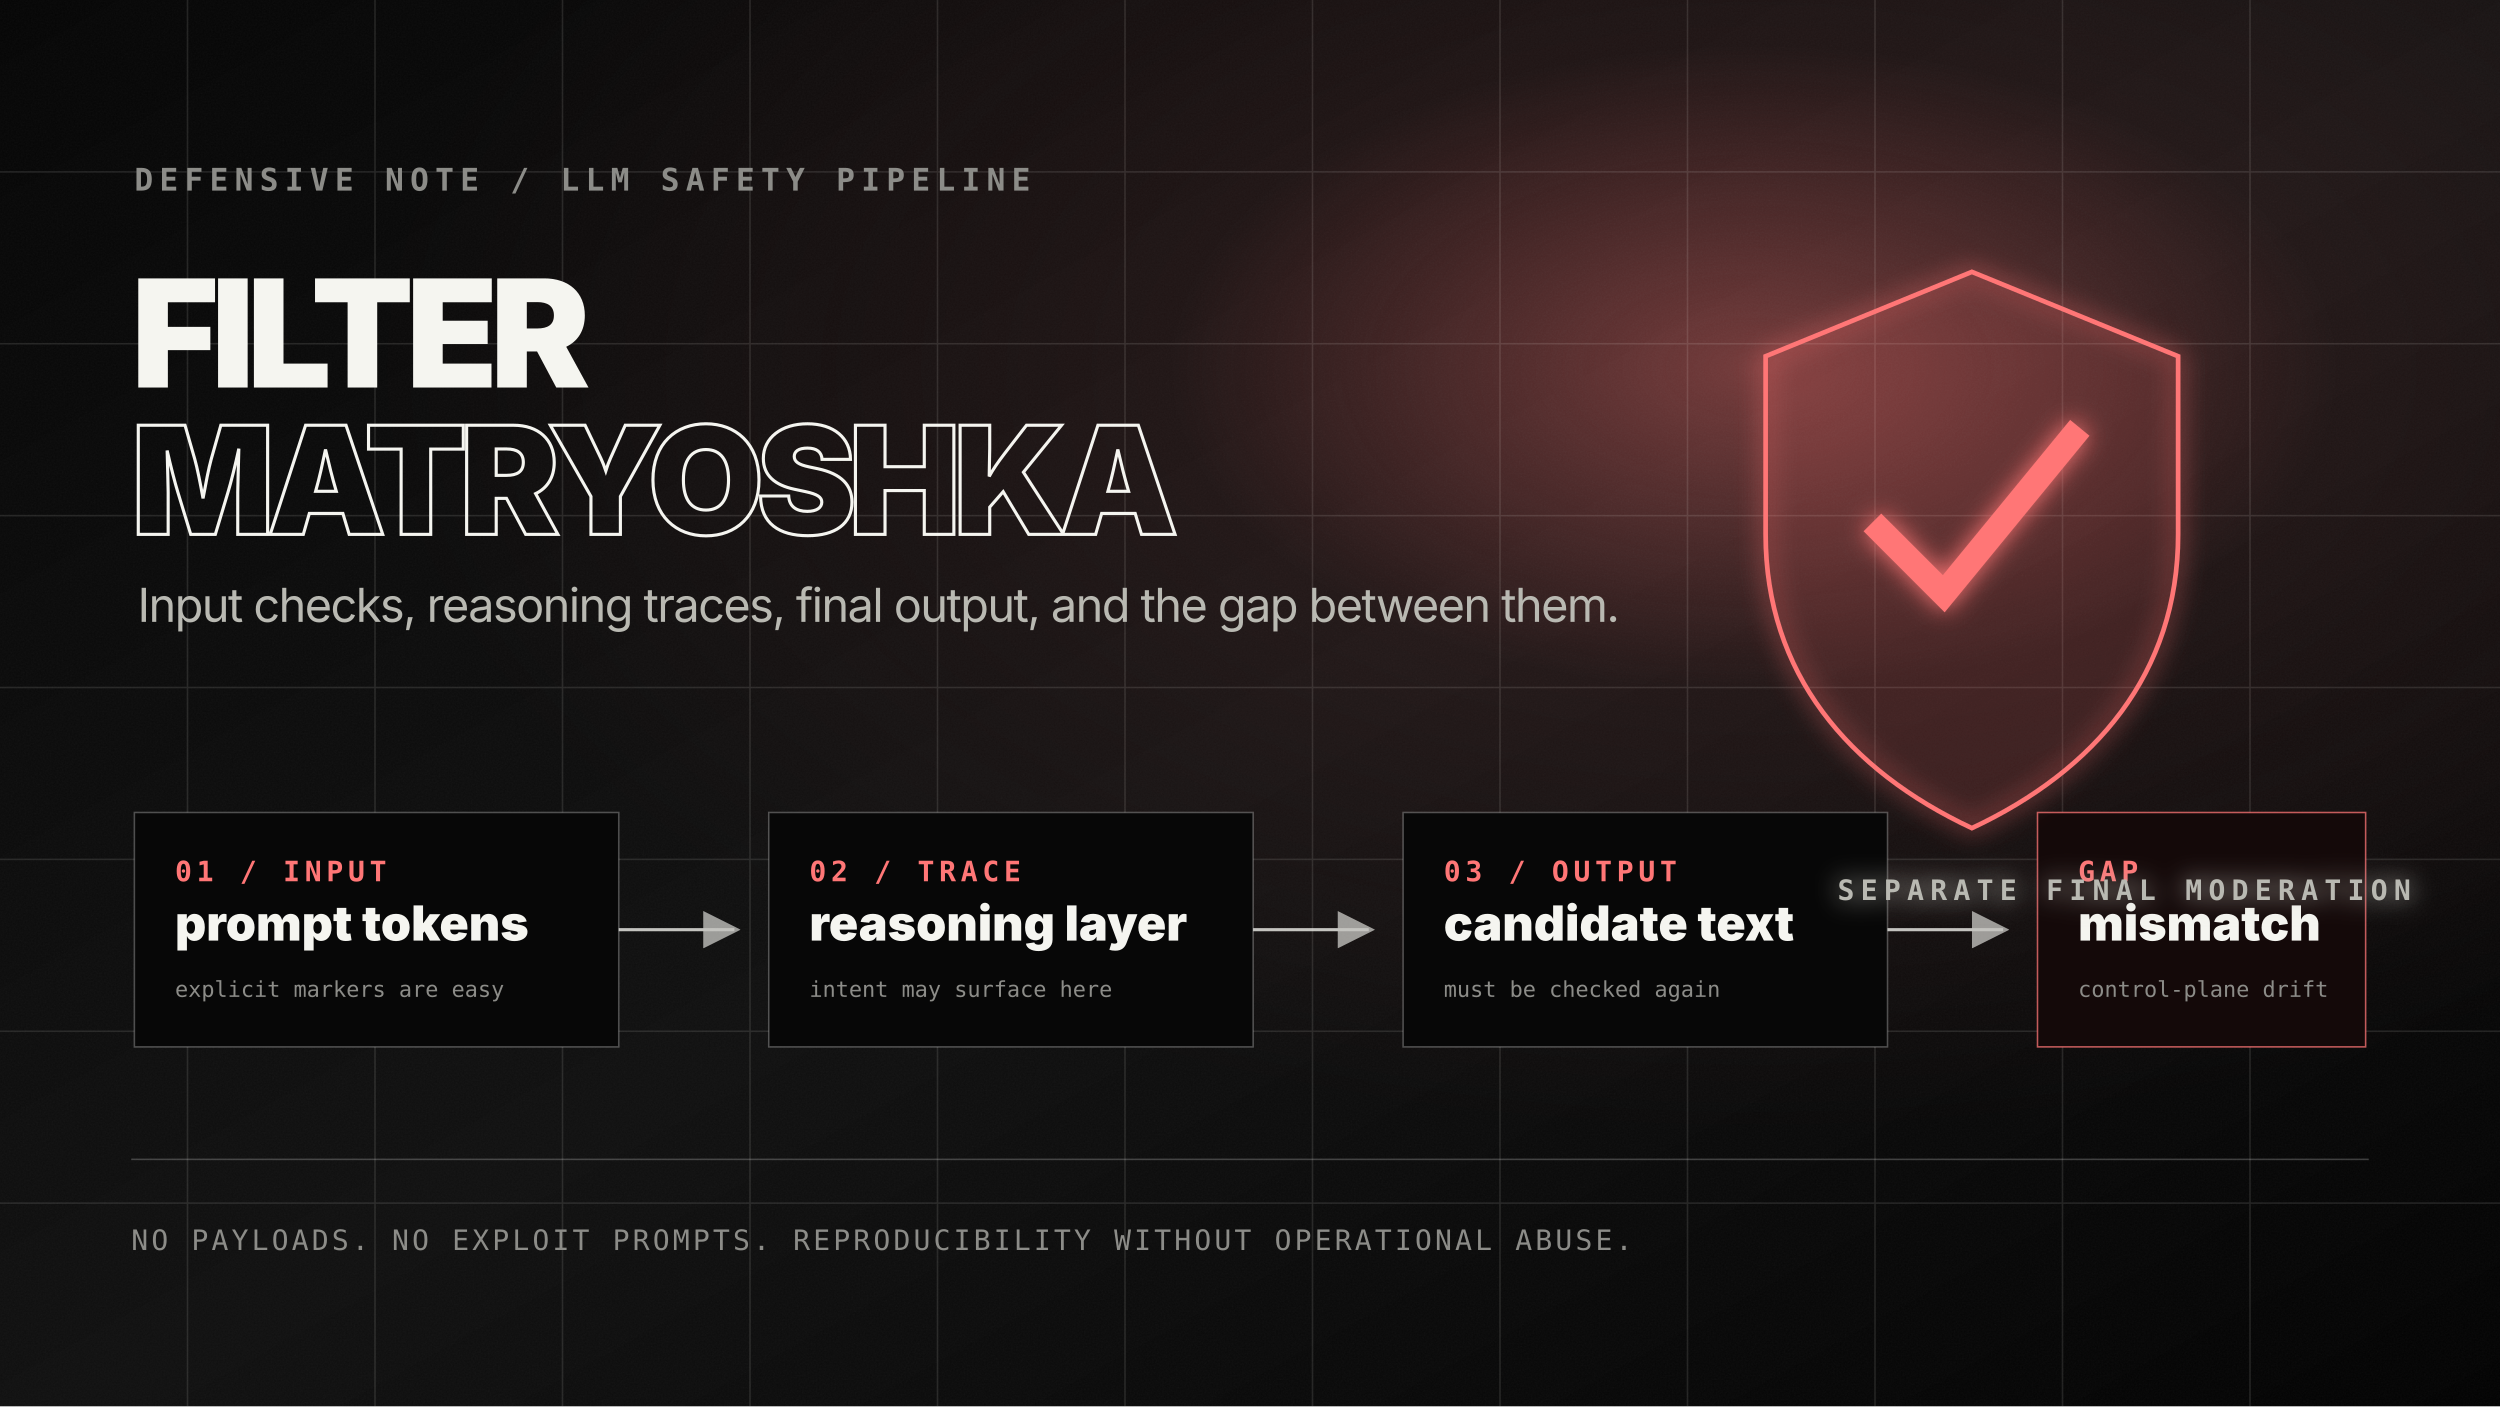
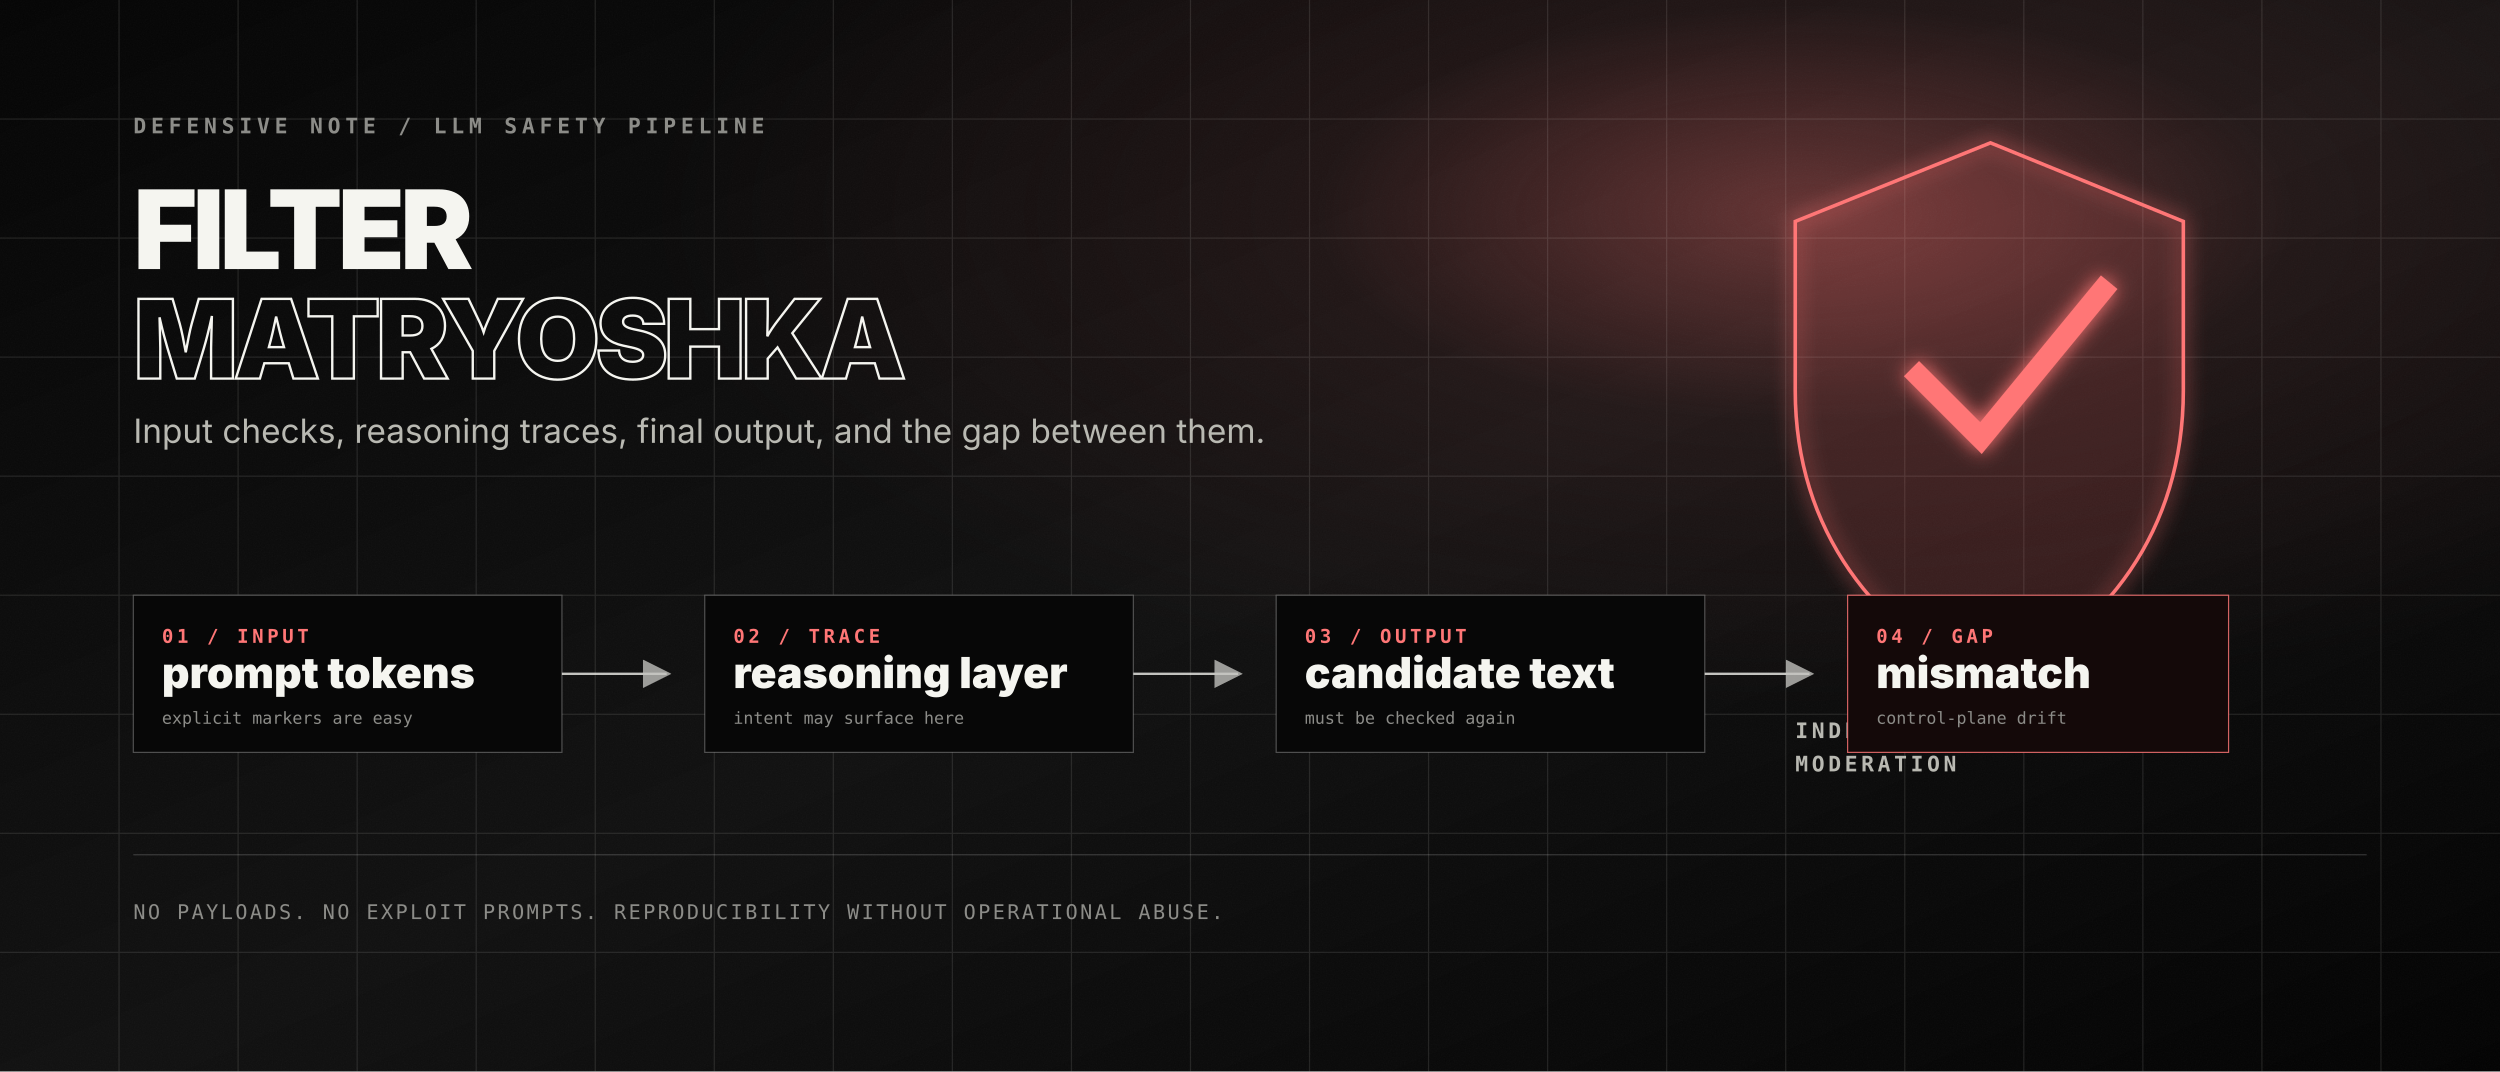
- <svg xmlns="http://www.w3.org/2000/svg" viewBox="0 0 1600 900" role="img" aria-labelledby="title desc">
+ <svg xmlns="http://www.w3.org/2000/svg" viewBox="0 0 2100 900" role="img" aria-labelledby="title desc">
  <defs>
    <linearGradient id="bg" x1="0" y1="0" x2="1" y2="1">
-       <stop offset="0" stop-color="#050505" />
+       <stop offset="0" stop-color="#040404" />
      <stop offset="0.52" stop-color="#101010" />
      <stop offset="1" stop-color="#020202" />
    </linearGradient>
-     <radialGradient id="hot" cx="70%" cy="26%" r="55%">
-       <stop offset="0" stop-color="#ff7676" stop-opacity="0.42" />
+     <radialGradient id="hot" cx="72%" cy="20%" r="46%">
+       <stop offset="0" stop-color="#ff7676" stop-opacity="0.36" />
      <stop offset="0.42" stop-color="#ff7676" stop-opacity="0.08" />
      <stop offset="1" stop-color="#ff7676" stop-opacity="0" />
    </radialGradient>
    <filter id="glow" x="-50%" y="-50%" width="200%" height="200%">
      <feGaussianBlur stdDeviation="8" result="blur" />
      <feMerge>
        <feMergeNode in="blur" />
        <feMergeNode in="SourceGraphic" />
      </feMerge>
    </filter>
    <filter id="grain" x="0" y="0" width="100%" height="100%">
-       <feTurbulence type="fractalNoise" baseFrequency="0.92" numOctaves="3" stitchTiles="stitch" />
+       <feTurbulence type="fractalNoise" baseFrequency="0.9" numOctaves="3" stitchTiles="stitch" />
      <feColorMatrix type="saturate" values="0" />
      <feComponentTransfer>
-         <feFuncA type="table" tableValues="0 0.12" />
+         <feFuncA type="table" tableValues="0 0.11" />
      </feComponentTransfer>
    </filter>
    <marker id="arrow" markerWidth="12" markerHeight="12" refX="10" refY="6" orient="auto">
      <path d="M0 0 12 6 0 12Z" fill="#f5f5f0" opacity="0.78" />
    </marker>
  </defs>
-   <rect width="1600" height="900" fill="url(#bg)" />
-   <rect width="1600" height="900" fill="url(#hot)" />
-   <g opacity="0.12" stroke="#f5f5f0" stroke-width="1">
-     <path d="M0 110H1600M0 220H1600M0 330H1600M0 440H1600M0 550H1600M0 660H1600M0 770H1600" />
-     <path d="M120 0V900M240 0V900M360 0V900M480 0V900M600 0V900M720 0V900M840 0V900M960 0V900M1080 0V900M1200 0V900M1320 0V900M1440 0V900" />
+   <rect width="2100" height="900" fill="url(#bg)" />
+   <rect width="2100" height="900" fill="url(#hot)" />
+   <g opacity="0.11" stroke="#f5f5f0" stroke-width="1">
+     <path d="M0 100H2100M0 200H2100M0 300H2100M0 400H2100M0 500H2100M0 600H2100M0 700H2100M0 800H2100" />
+     <path d="M100 0V900M200 0V900M300 0V900M400 0V900M500 0V900M600 0V900M700 0V900M800 0V900M900 0V900M1000 0V900M1100 0V900M1200 0V900M1300 0V900M1400 0V900M1500 0V900M1600 0V900M1700 0V900M1800 0V900M1900 0V900M2000 0V900" />
  </g>
-   <rect width="1600" height="900" filter="url(#grain)" opacity="0.34" />
-   <text x="86" y="122" fill="#8c8c88" font-family="JetBrains Mono, Consolas, monospace" font-size="20" font-weight="800" letter-spacing="4">DEFENSIVE NOTE / LLM SAFETY PIPELINE</text>
-   <text x="84" y="248" fill="#f5f5f0" font-family="Inter, Segoe UI, sans-serif" font-size="96" font-weight="950" letter-spacing="-5">FILTER</text>
-   <text x="84" y="342" fill="none" stroke="#f5f5f0" stroke-width="2" font-family="Inter, Segoe UI, sans-serif" font-size="96" font-weight="950" letter-spacing="-5">MATRYOSHKA</text>
-   <text x="88" y="398" fill="#b9b9b2" font-family="Inter, Segoe UI, sans-serif" font-size="30" letter-spacing="-1">Input checks, reasoning traces, final output, and the gap between them.</text>
-   <g transform="translate(86 520)">
-     <rect x="0" y="0" width="310" height="150" fill="#070707" stroke="#ffffff" stroke-opacity="0.28" />
-     <text x="26" y="44" fill="#ff7676" font-family="JetBrains Mono, Consolas, monospace" font-size="18" font-weight="900" letter-spacing="3">01 / INPUT</text>
-     <text x="26" y="82" fill="#f5f5f0" font-family="Inter, Segoe UI, sans-serif" font-size="31" font-weight="850">prompt tokens</text>
-     <text x="26" y="118" fill="#8c8c88" font-family="JetBrains Mono, Consolas, monospace" font-size="14">explicit markers are easy</text>
+   <rect width="2100" height="900" filter="url(#grain)" opacity="0.32" />
+   <text x="112" y="112" fill="#8c8c88" font-family="JetBrains Mono, Consolas, monospace" font-size="18" font-weight="800" letter-spacing="4">DEFENSIVE NOTE / LLM SAFETY PIPELINE</text>
+   <text x="112" y="226" fill="#f5f5f0" font-family="Inter, Segoe UI, sans-serif" font-size="92" font-weight="950" letter-spacing="-4">FILTER</text>
+   <text x="112" y="318" fill="none" stroke="#f5f5f0" stroke-width="2" font-family="Inter, Segoe UI, sans-serif" font-size="92" font-weight="950" letter-spacing="-4">MATRYOSHKA</text>
+   <text x="112" y="372" fill="#b9b9b2" font-family="Inter, Segoe UI, sans-serif" font-size="28">Input checks, reasoning traces, final output, and the gap between them.</text>
+   <g transform="translate(1508 120)" filter="url(#glow)">
+     <path d="M164 0 326 66v142c0 118-65 202-162 249C67 410 0 326 0 208V66Z" fill="#ff7676" fill-opacity="0.08" stroke="#ff7676" stroke-width="3" />
+     <path d="M104 196 156 248 258 124" fill="none" stroke="#ff7676" stroke-width="18" stroke-linecap="square" stroke-linejoin="miter" />
  </g>
-   <g transform="translate(492 520)">
-     <rect x="0" y="0" width="310" height="150" fill="#070707" stroke="#ffffff" stroke-opacity="0.28" />
-     <text x="26" y="44" fill="#ff7676" font-family="JetBrains Mono, Consolas, monospace" font-size="18" font-weight="900" letter-spacing="3">02 / TRACE</text>
-     <text x="26" y="82" fill="#f5f5f0" font-family="Inter, Segoe UI, sans-serif" font-size="31" font-weight="850">reasoning layer</text>
-     <text x="26" y="118" fill="#8c8c88" font-family="JetBrains Mono, Consolas, monospace" font-size="14">intent may surface here</text>
+   <text x="1508" y="620" fill="#b9b9b2" font-family="JetBrains Mono, Consolas, monospace" font-size="18" font-weight="800" letter-spacing="3">INDEPENDENT FINAL</text>
+   <text x="1508" y="648" fill="#b9b9b2" font-family="JetBrains Mono, Consolas, monospace" font-size="18" font-weight="800" letter-spacing="3">MODERATION</text>
+   <g transform="translate(112 500)">
+     <rect width="360" height="132" fill="#070707" stroke="#ffffff" stroke-opacity="0.28" />
+     <text x="24" y="40" fill="#ff7676" font-family="JetBrains Mono, Consolas, monospace" font-size="16" font-weight="900" letter-spacing="3">01 / INPUT</text>
+     <text x="24" y="78" fill="#f5f5f0" font-family="Inter, Segoe UI, sans-serif" font-size="36" font-weight="860">prompt tokens</text>
+     <text x="24" y="108" fill="#8c8c88" font-family="JetBrains Mono, Consolas, monospace" font-size="14">explicit markers are easy</text>
  </g>
-   <g transform="translate(898 520)">
-     <rect x="0" y="0" width="310" height="150" fill="#070707" stroke="#ffffff" stroke-opacity="0.28" />
-     <text x="26" y="44" fill="#ff7676" font-family="JetBrains Mono, Consolas, monospace" font-size="18" font-weight="900" letter-spacing="3">03 / OUTPUT</text>
-     <text x="26" y="82" fill="#f5f5f0" font-family="Inter, Segoe UI, sans-serif" font-size="31" font-weight="850">candidate text</text>
-     <text x="26" y="118" fill="#8c8c88" font-family="JetBrains Mono, Consolas, monospace" font-size="14">must be checked again</text>
+   <g transform="translate(592 500)">
+     <rect width="360" height="132" fill="#070707" stroke="#ffffff" stroke-opacity="0.28" />
+     <text x="24" y="40" fill="#ff7676" font-family="JetBrains Mono, Consolas, monospace" font-size="16" font-weight="900" letter-spacing="3">02 / TRACE</text>
+     <text x="24" y="78" fill="#f5f5f0" font-family="Inter, Segoe UI, sans-serif" font-size="36" font-weight="860">reasoning layer</text>
+     <text x="24" y="108" fill="#8c8c88" font-family="JetBrains Mono, Consolas, monospace" font-size="14">intent may surface here</text>
  </g>
-   <g transform="translate(1304 520)">
-     <rect x="0" y="0" width="210" height="150" fill="#140909" stroke="#ff7676" stroke-opacity="0.75" />
-     <text x="26" y="44" fill="#ff7676" font-family="JetBrains Mono, Consolas, monospace" font-size="18" font-weight="900" letter-spacing="3">GAP</text>
-     <text x="26" y="82" fill="#f5f5f0" font-family="Inter, Segoe UI, sans-serif" font-size="31" font-weight="850">mismatch</text>
-     <text x="26" y="118" fill="#8c8c88" font-family="JetBrains Mono, Consolas, monospace" font-size="14">control-plane drift</text>
+   <g transform="translate(1072 500)">
+     <rect width="360" height="132" fill="#070707" stroke="#ffffff" stroke-opacity="0.28" />
+     <text x="24" y="40" fill="#ff7676" font-family="JetBrains Mono, Consolas, monospace" font-size="16" font-weight="900" letter-spacing="3">03 / OUTPUT</text>
+     <text x="24" y="78" fill="#f5f5f0" font-family="Inter, Segoe UI, sans-serif" font-size="36" font-weight="860">candidate text</text>
+     <text x="24" y="108" fill="#8c8c88" font-family="JetBrains Mono, Consolas, monospace" font-size="14">must be checked again</text>
+   </g>
+   <g transform="translate(1552 500)">
+     <rect width="320" height="132" fill="#140909" stroke="#ff7676" stroke-opacity="0.82" />
+     <text x="24" y="40" fill="#ff7676" font-family="JetBrains Mono, Consolas, monospace" font-size="16" font-weight="900" letter-spacing="3">04 / GAP</text>
+     <text x="24" y="78" fill="#f5f5f0" font-family="Inter, Segoe UI, sans-serif" font-size="36" font-weight="860">mismatch</text>
+     <text x="24" y="108" fill="#8c8c88" font-family="JetBrains Mono, Consolas, monospace" font-size="14">control-plane drift</text>
  </g>
  <g fill="none" stroke="#f5f5f0" stroke-width="2" marker-end="url(#arrow)" opacity="0.78">
-     <path d="M396 595H470" />
-     <path d="M802 595H876" />
-     <path d="M1208 595H1282" />
+     <path d="M472 566H560" />
+     <path d="M952 566H1040" />
+     <path d="M1432 566H1520" />
  </g>
-   <g transform="translate(1112 174)" filter="url(#glow)">
-     <path d="M150 0 282 54v114c0 89-53 151-132 188C71 319 18 257 18 168V54Z" fill="#ff7676" fill-opacity="0.08" stroke="#ff7676" stroke-width="3" />
-     <path d="M92 166 132 206 214 106" fill="none" stroke="#ff7676" stroke-width="16" stroke-linecap="square" stroke-linejoin="miter" />
-     <text x="64" y="402" fill="#b9b9b2" font-family="JetBrains Mono, Consolas, monospace" font-size="18" font-weight="800" letter-spacing="4">SEPARATE FINAL MODERATION</text>
-   </g>
-   <path d="M84 742H1516" stroke="#ffffff" stroke-opacity="0.22" />
-   <text x="84" y="800" fill="#8c8c88" font-family="JetBrains Mono, Consolas, monospace" font-size="18" letter-spacing="2">NO PAYLOADS. NO EXPLOIT PROMPTS. REPRODUCIBILITY WITHOUT OPERATIONAL ABUSE.</text>
+   <path d="M112 718H1988" stroke="#ffffff" stroke-opacity="0.18" />
+   <text x="112" y="772" fill="#8c8c88" font-family="JetBrains Mono, Consolas, monospace" font-size="17" letter-spacing="2">NO PAYLOADS. NO EXPLOIT PROMPTS. REPRODUCIBILITY WITHOUT OPERATIONAL ABUSE.</text>
</svg>
